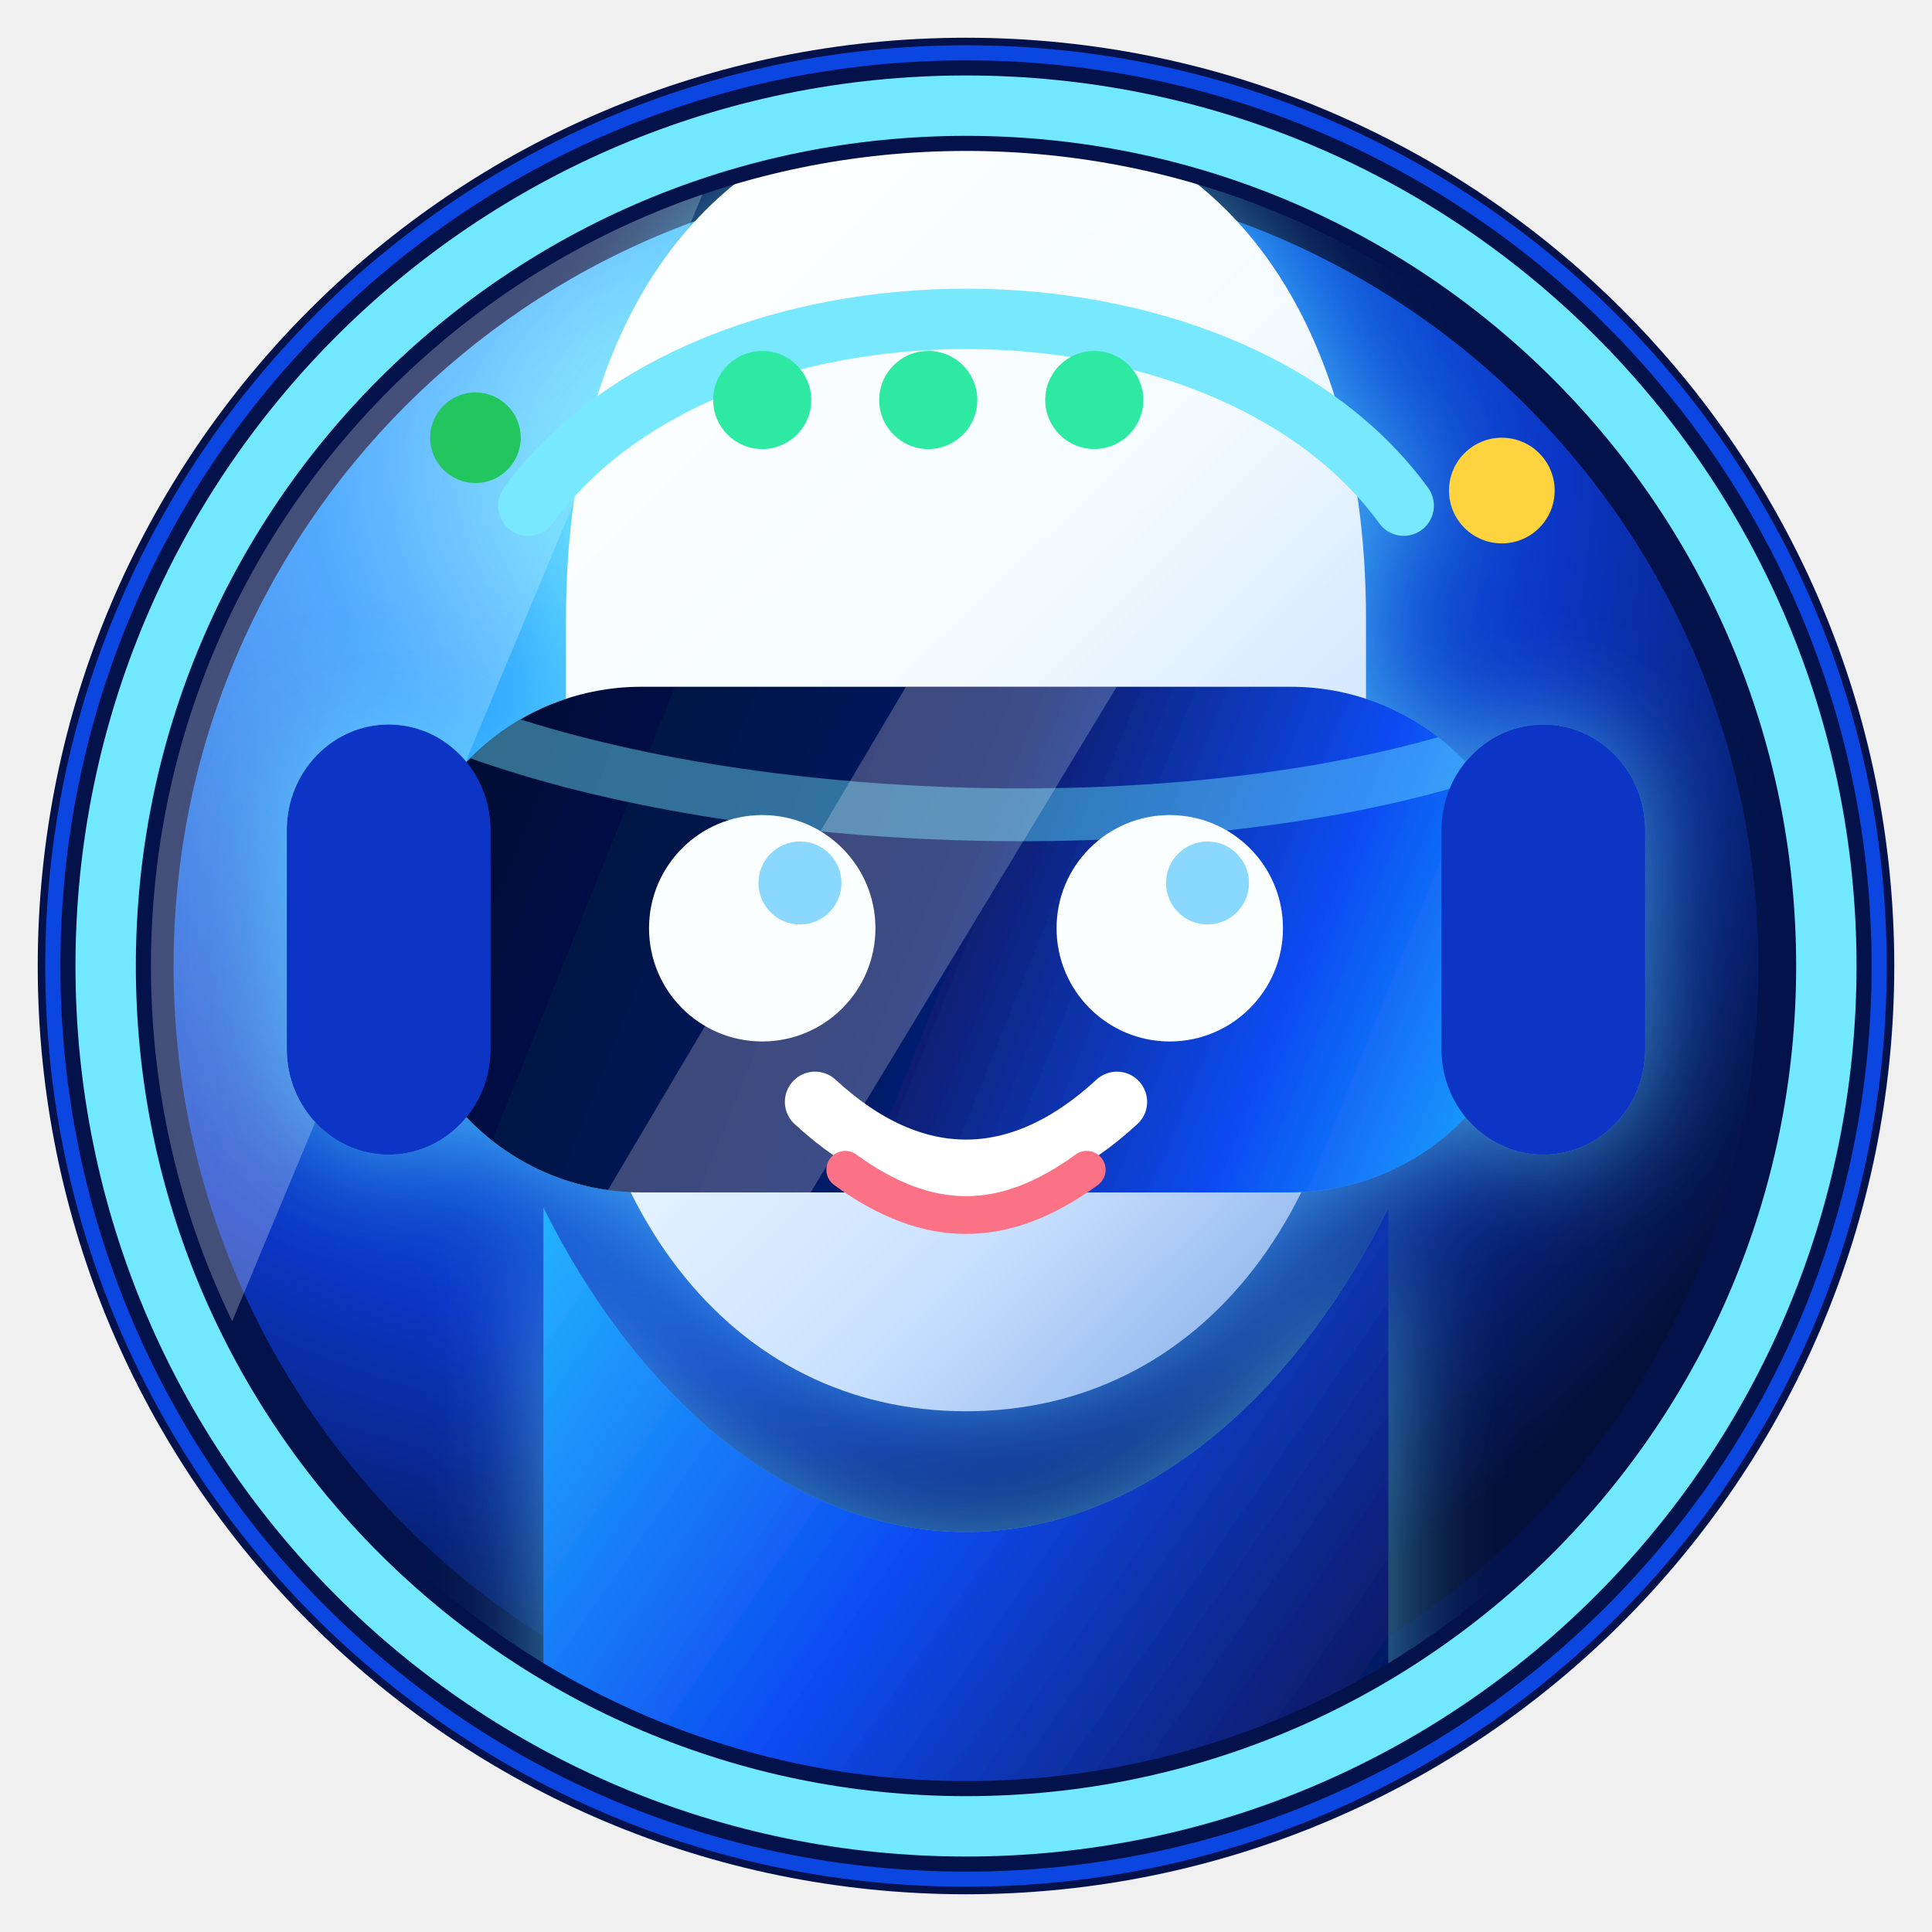
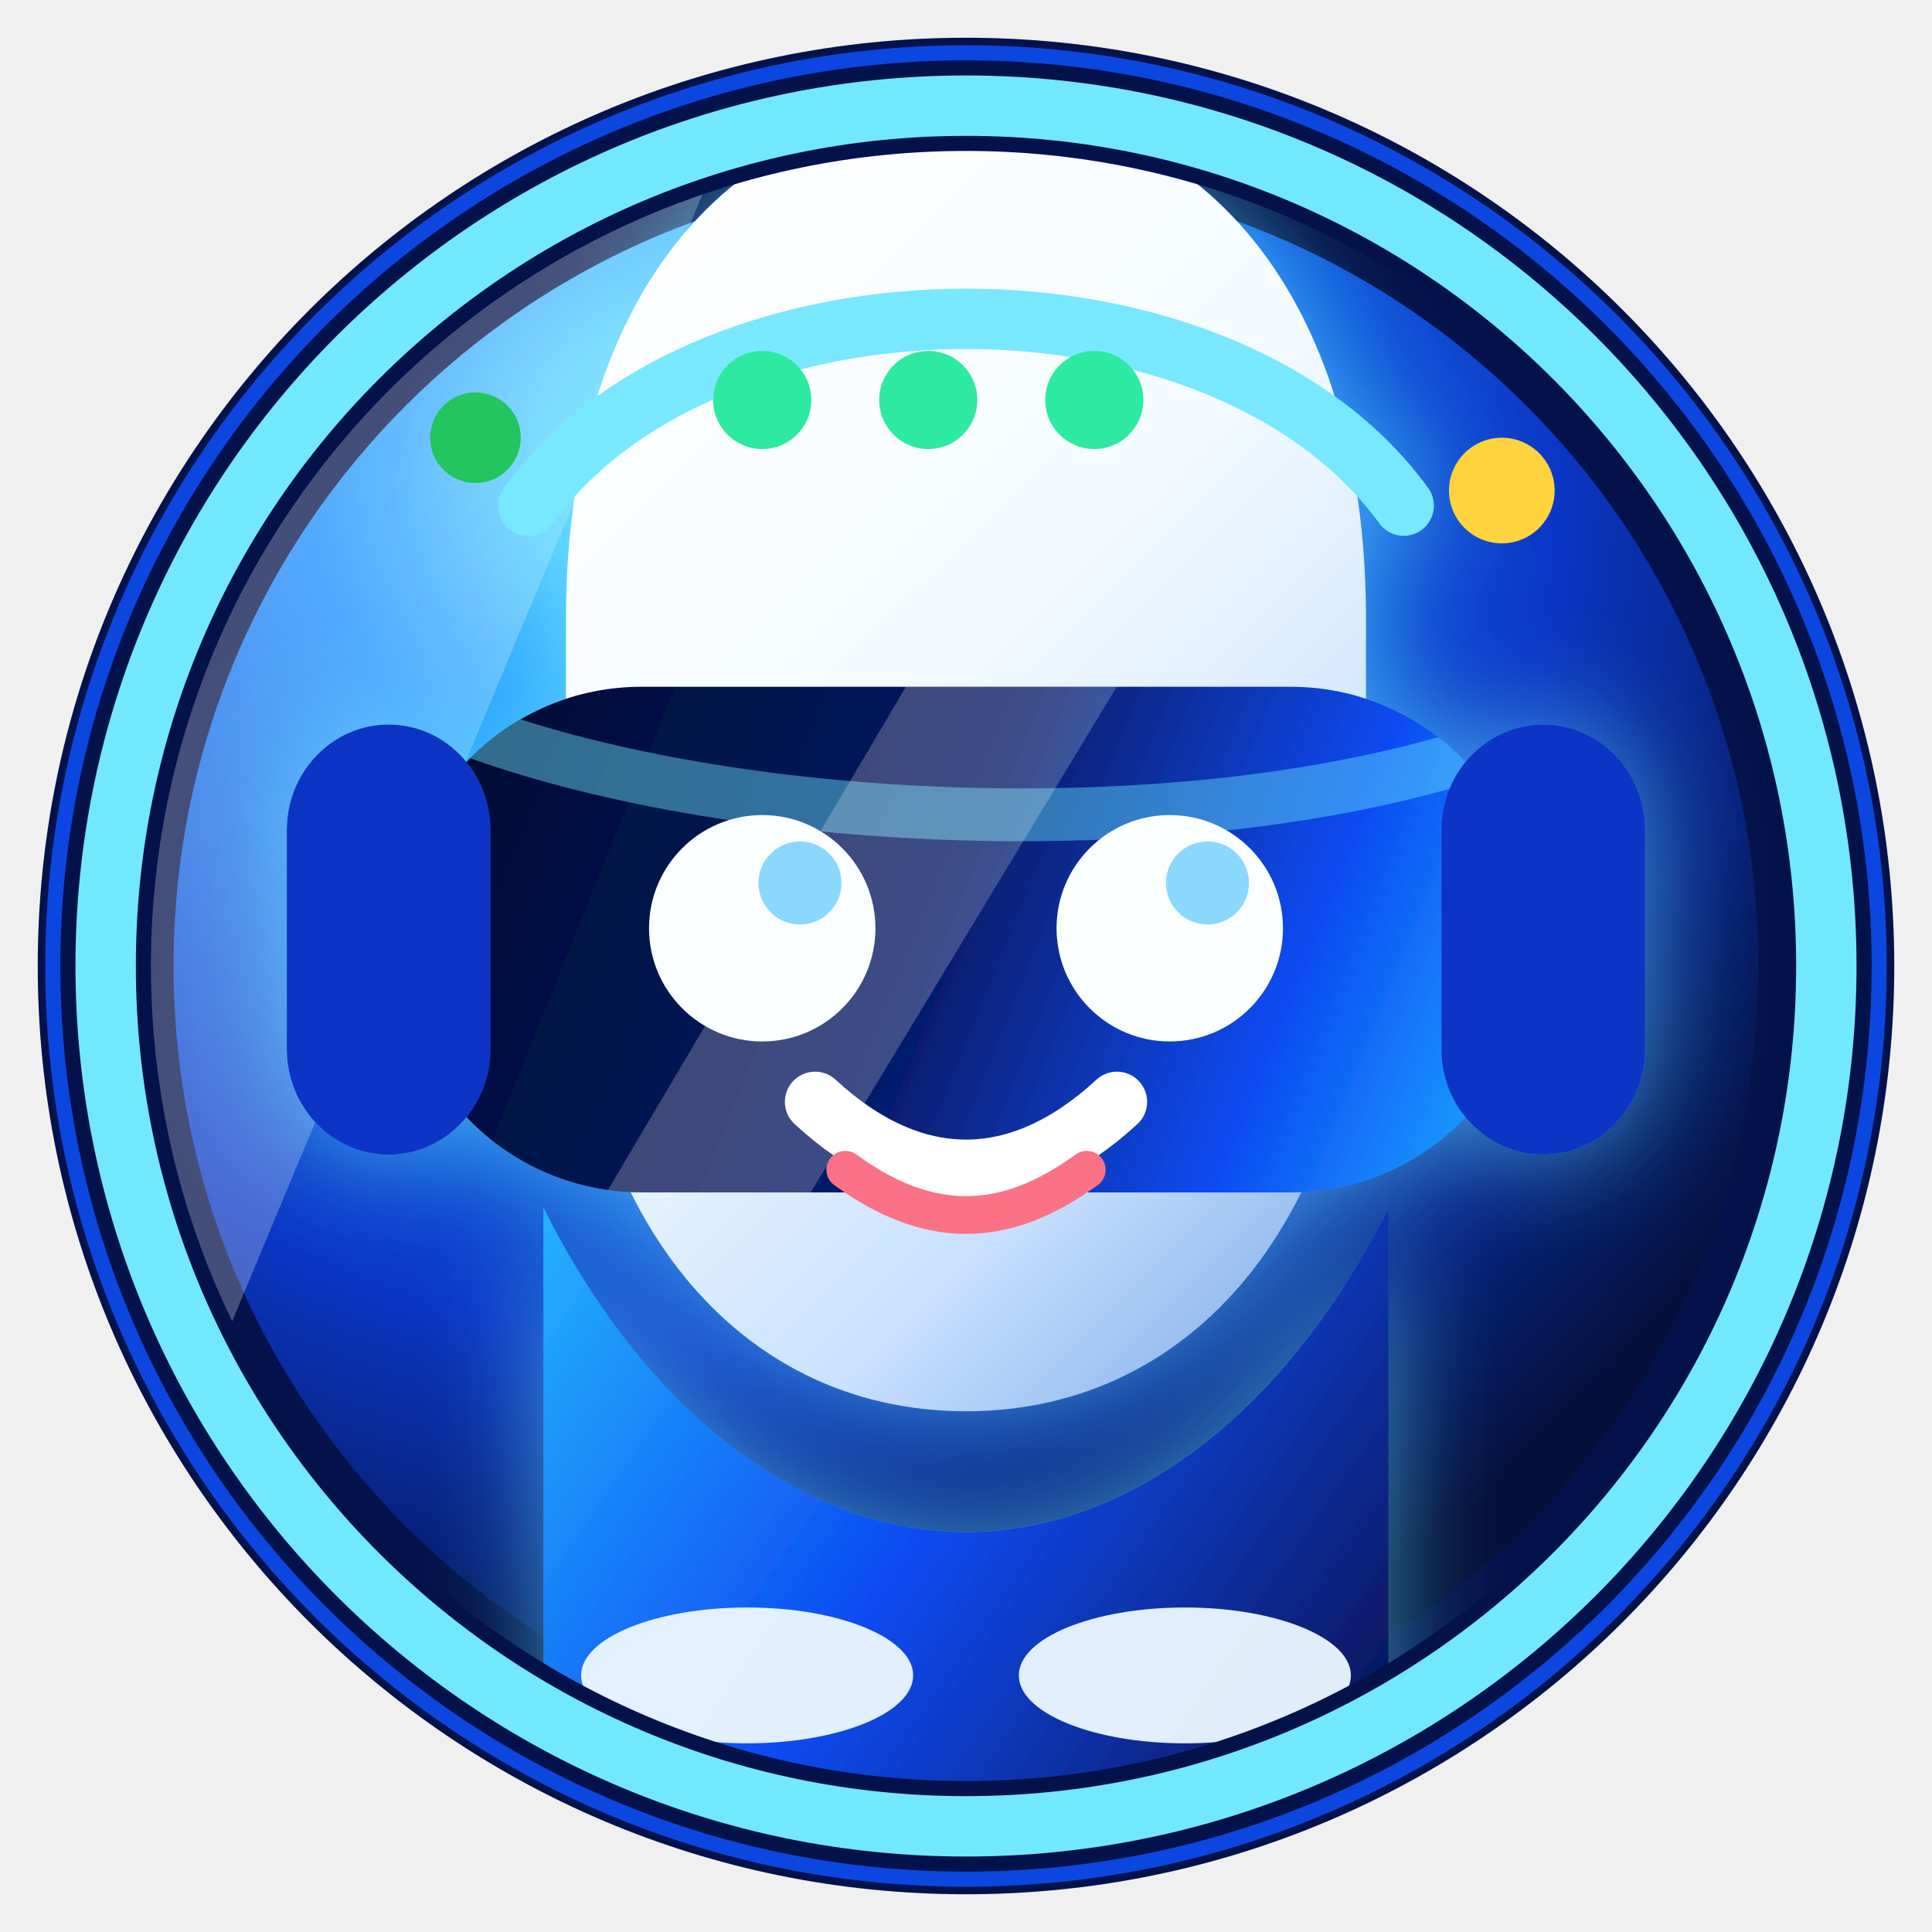
<svg xmlns="http://www.w3.org/2000/svg" viewBox="0 0 256 256" role="img" aria-labelledby="title desc">
  <style>
    @media (prefers-reduced-motion: no-preference) {
-       #agent { animation: float 3.9s ease-in-out infinite; transform-origin: 128px 180px; }
+       #agent { animation: walk-float 1.18s ease-in-out infinite; transform-origin: 128px 202px; }
+       #left-foot { animation: left-foot-step 1.18s ease-in-out infinite; transform-origin: 100px 221px; }
+       #right-foot { animation: right-foot-step 1.18s ease-in-out infinite; transform-origin: 156px 221px; }
+       #left-eye, #left-pupil { animation: eye-blink 5.6s ease-in-out infinite; transform-origin: 101px 123px; }
+       #right-eye, #right-pupil { animation: eye-wink 5.6s ease-in-out infinite; transform-origin: 155px 123px; }
+       #left-pupil, #right-pupil { animation-name: eye-look; animation-duration: 4.2s; animation-timing-function: ease-in-out; animation-iteration-count: infinite; }
+       #mouth, #mouth-tongue { animation: mouth-talk 2.1s ease-in-out infinite; transform-origin: 128px 149px; }
      #outer-ring { animation: ring-pulse 2.8s ease-in-out infinite; transform-origin: 128px 128px; }
      #shine { animation: shine 4.8s ease-in-out infinite; }
      #dots circle { animation: dot 1.8s ease-in-out infinite; }
      #dots circle:nth-child(2) { animation-delay: .18s; }
      #dots circle:nth-child(3) { animation-delay: .36s; }
-       @keyframes float { 0%,100% { transform: translateY(0) rotate(-1deg); } 50% { transform: translateY(-6px) rotate(1deg); } }
+       @keyframes walk-float { 0%,100% { transform: translate(-2px,0) rotate(-1.4deg); } 28% { transform: translate(2px,-6px) rotate(1.2deg); } 56% { transform: translate(4px,0) rotate(1.6deg); } 78% { transform: translate(0,-4px) rotate(-.6deg); } }
+       @keyframes left-foot-step { 0%,100% { transform: translate(-6px,1px) rotate(8deg); } 50% { transform: translate(7px,-5px) rotate(-7deg); } }
+       @keyframes right-foot-step { 0%,100% { transform: translate(7px,-5px) rotate(-7deg); } 50% { transform: translate(-6px,1px) rotate(8deg); } }
+       @keyframes eye-blink { 0%,88%,100% { transform: scaleY(1); } 91%,94% { transform: scaleY(.12); } }
+       @keyframes eye-wink { 0%,68%,100% { transform: scaleY(1); } 72%,80% { transform: scaleY(.1); } 85% { transform: scaleY(1); } }
+       @keyframes eye-look { 0%,100% { transform: translateX(0); } 32% { transform: translateX(3px); } 62% { transform: translateX(-2px); } }
+       @keyframes mouth-talk { 0%,100% { transform: translateY(0) scaleY(.75); } 24% { transform: translateY(2px) scaleY(1.28); } 50% { transform: translateY(-1px) scaleY(.88); } 76% { transform: translateY(2px) scaleY(1.16); } }
      @keyframes ring-pulse { 0%,100% { opacity: .55; transform: scale(.97); } 50% { opacity: .95; transform: scale(1.025); } }
      @keyframes shine { 0%,62% { transform: translateX(-230px) skewX(-18deg); opacity: 0; } 72% { opacity: .75; } 92%,100% { transform: translateX(240px) skewX(-18deg); opacity: 0; } }
      @keyframes dot { 0%,100% { transform: translateY(0); opacity: .74; } 50% { transform: translateY(-3px); opacity: 1; } }
    }
  </style>
  <defs>
    <radialGradient id="bg" cx="32%" cy="18%" r="83%">
      <stop offset="0" stop-color="#83efff" />
      <stop offset=".28" stop-color="#168dff" />
      <stop offset=".67" stop-color="#0b36c5" />
      <stop offset="1" stop-color="#04103a" />
    </radialGradient>
    <linearGradient id="helmet" x1="67" x2="190" y1="43" y2="167" gradientUnits="userSpaceOnUse">
      <stop offset="0" stop-color="#ffffff" />
      <stop offset=".42" stop-color="#f4fbff" />
      <stop offset=".75" stop-color="#c9e1ff" />
      <stop offset="1" stop-color="#82abe8" />
    </linearGradient>
    <linearGradient id="visor" x1="56" x2="200" y1="93" y2="151" gradientUnits="userSpaceOnUse">
      <stop offset="0" stop-color="#020b2d" />
      <stop offset=".48" stop-color="#061b67" />
      <stop offset=".78" stop-color="#0d4bf2" />
      <stop offset="1" stop-color="#1aa7ff" />
    </linearGradient>
    <linearGradient id="blue" x1="75" x2="183" y1="151" y2="226" gradientUnits="userSpaceOnUse">
      <stop offset="0" stop-color="#24b7ff" />
      <stop offset=".52" stop-color="#0d4bf2" />
      <stop offset="1" stop-color="#06175d" />
    </linearGradient>
    <filter id="shadow" x="-35%" y="-35%" width="170%" height="170%">
      <feDropShadow dx="0" dy="14" stdDeviation="13" flood-color="#00154f" flood-opacity=".42" />
      <feDropShadow dx="0" dy="0" stdDeviation="7" flood-color="#66e7ff" flood-opacity=".58" />
    </filter>
    <clipPath id="circle-clip">
      <circle cx="128" cy="128" r="108" />
    </clipPath>
    <clipPath id="visor-clip">
      <rect x="53" y="91" width="150" height="67" rx="32" />
    </clipPath>
  </defs>
  <circle cx="128" cy="128" r="123" fill="#03124a" />
  <circle id="outer-ring" cx="128" cy="128" r="114" fill="none" stroke="#72e8ff" stroke-width="8" />
  <circle cx="128" cy="128" r="105" fill="url(#bg)" />
  <g clip-path="url(#circle-clip)">
    <path id="shine" d="M-30 216 65 2h38L7 232Z" fill="#ffffff" opacity=".26" />
    <g id="agent" filter="url(#shadow)">
      <path d="M72 160c14 28 35 43 56 43s42-15 56-43v77H72Z" fill="url(#blue)" />
+       <ellipse id="left-foot" cx="99" cy="222" rx="22" ry="9" fill="#eaf6ff" opacity=".96" />
+       <ellipse id="right-foot" cx="157" cy="222" rx="22" ry="9" fill="#eaf6ff" opacity=".96" />
      <path d="M75 82c0-43 22-68 53-68s53 25 53 68v35c0 43-22 70-53 70s-53-27-53-70V82Z" fill="url(#helmet)" />
      <path d="M70 67c24-33 92-33 116 0" fill="none" stroke="#78e8ff" stroke-width="8" stroke-linecap="round" />
      <rect x="53" y="91" width="150" height="67" rx="32" fill="url(#visor)" />
      <g clip-path="url(#visor-clip)">
        <path d="M63 97c36 13 94 15 132 3" fill="none" stroke="#69e6ff" stroke-width="7" opacity=".44" />
        <path d="M78 162 123 86h28l-46 76Z" fill="#ffffff" opacity=".22" />
      </g>
      <rect x="38" y="96" width="27" height="57" rx="14" fill="#0b36c5" />
      <rect x="191" y="96" width="27" height="57" rx="14" fill="#0b36c5" />
-       <circle cx="101" cy="123" r="15" fill="#fafeff" />
-       <circle cx="155" cy="123" r="15" fill="#fafeff" />
-       <circle cx="106" cy="117" r="5.5" fill="#8bd8ff" />
-       <circle cx="160" cy="117" r="5.5" fill="#8bd8ff" />
-       <path d="M108 146c13 12 27 12 40 0" fill="none" stroke="#ffffff" stroke-width="8" stroke-linecap="round" />
-       <path d="M112 155c11 8 21 8 32 0" fill="none" stroke="#fb7185" stroke-width="5" stroke-linecap="round" />
+       <circle id="left-eye" cx="101" cy="123" r="15" fill="#fafeff" />
+       <circle id="right-eye" cx="155" cy="123" r="15" fill="#fafeff" />
+       <circle id="left-pupil" cx="106" cy="117" r="5.5" fill="#8bd8ff" />
+       <circle id="right-pupil" cx="160" cy="117" r="5.5" fill="#8bd8ff" />
+       <path id="mouth" d="M108 146c13 12 27 12 40 0" fill="none" stroke="#ffffff" stroke-width="8" stroke-linecap="round" />
+       <path id="mouth-tongue" d="M112 155c11 8 21 8 32 0" fill="none" stroke="#fb7185" stroke-width="5" stroke-linecap="round" />
      <g id="dots">
        <circle cx="101" cy="53" r="6.5" fill="#2ee9a1" />
        <circle cx="123" cy="53" r="6.5" fill="#2ee9a1" />
        <circle cx="145" cy="53" r="6.5" fill="#2ee9a1" />
      </g>
    </g>
  </g>
  <circle cx="63" cy="58" r="6" fill="#22c55e" />
  <circle cx="199" cy="65" r="7" fill="#ffd33d" />
  <circle cx="128" cy="128" r="121" fill="none" stroke="#0d4bf2" stroke-width="2" opacity=".9" />
</svg>
